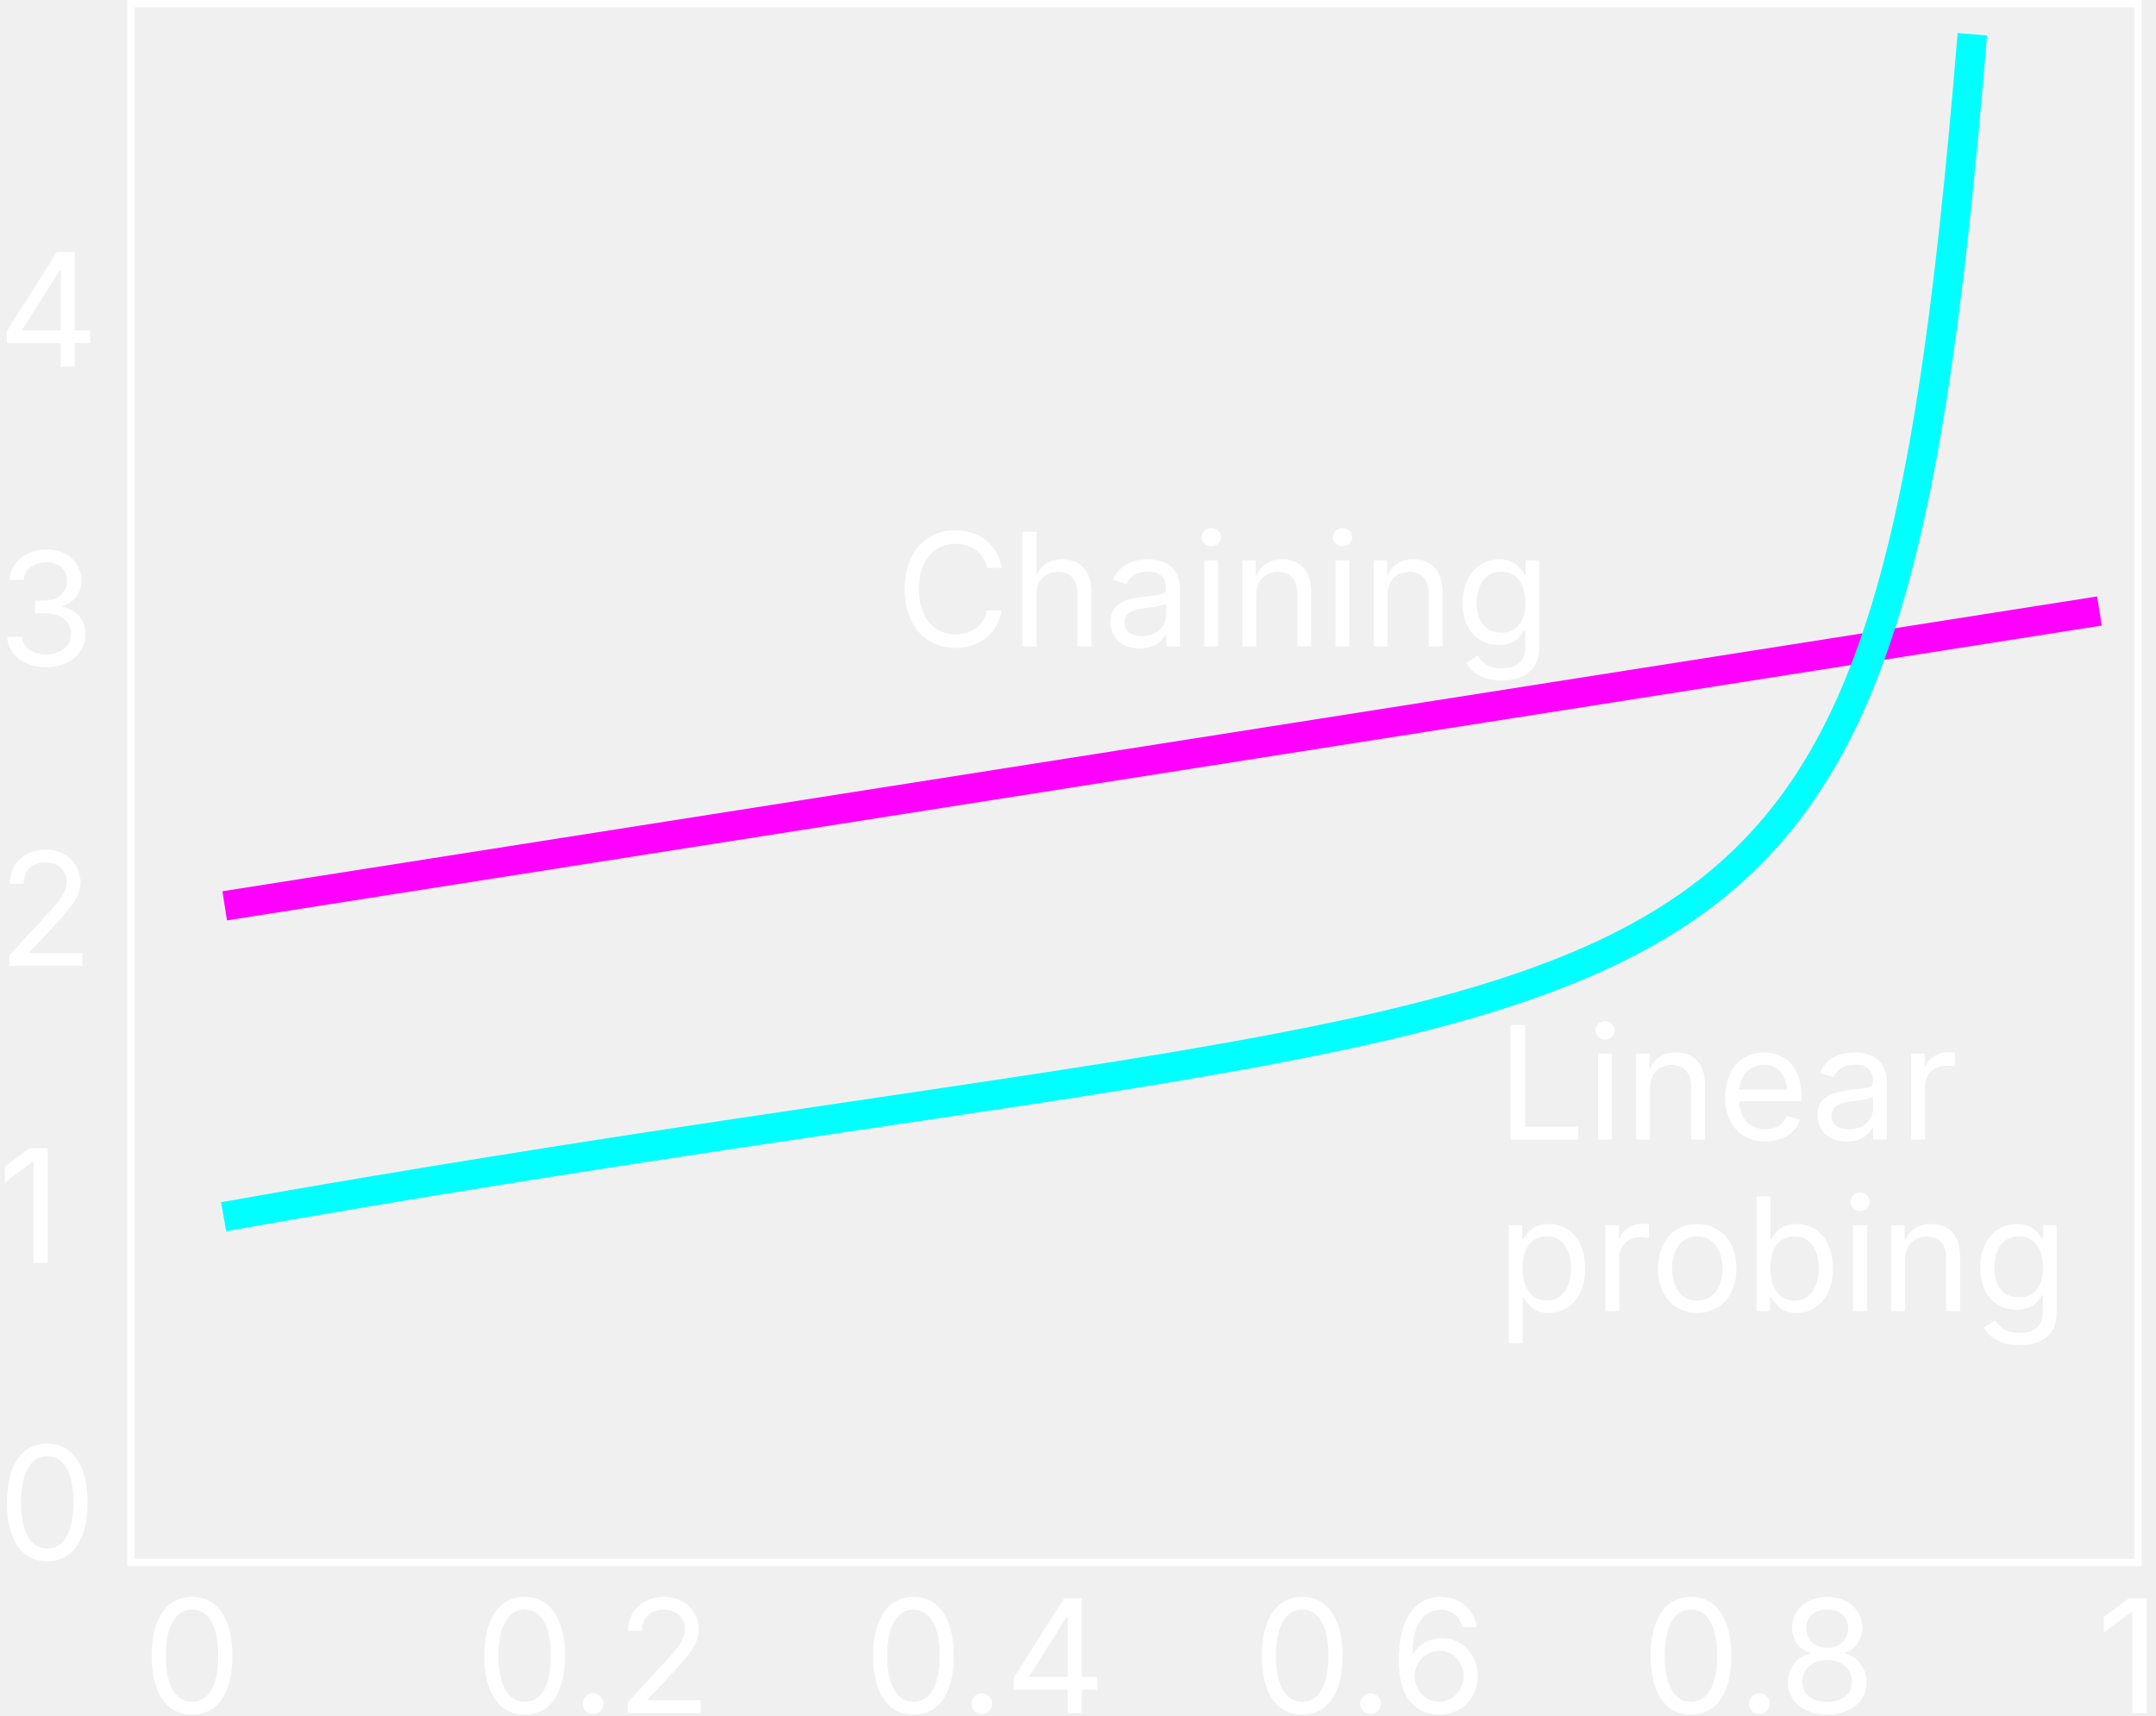
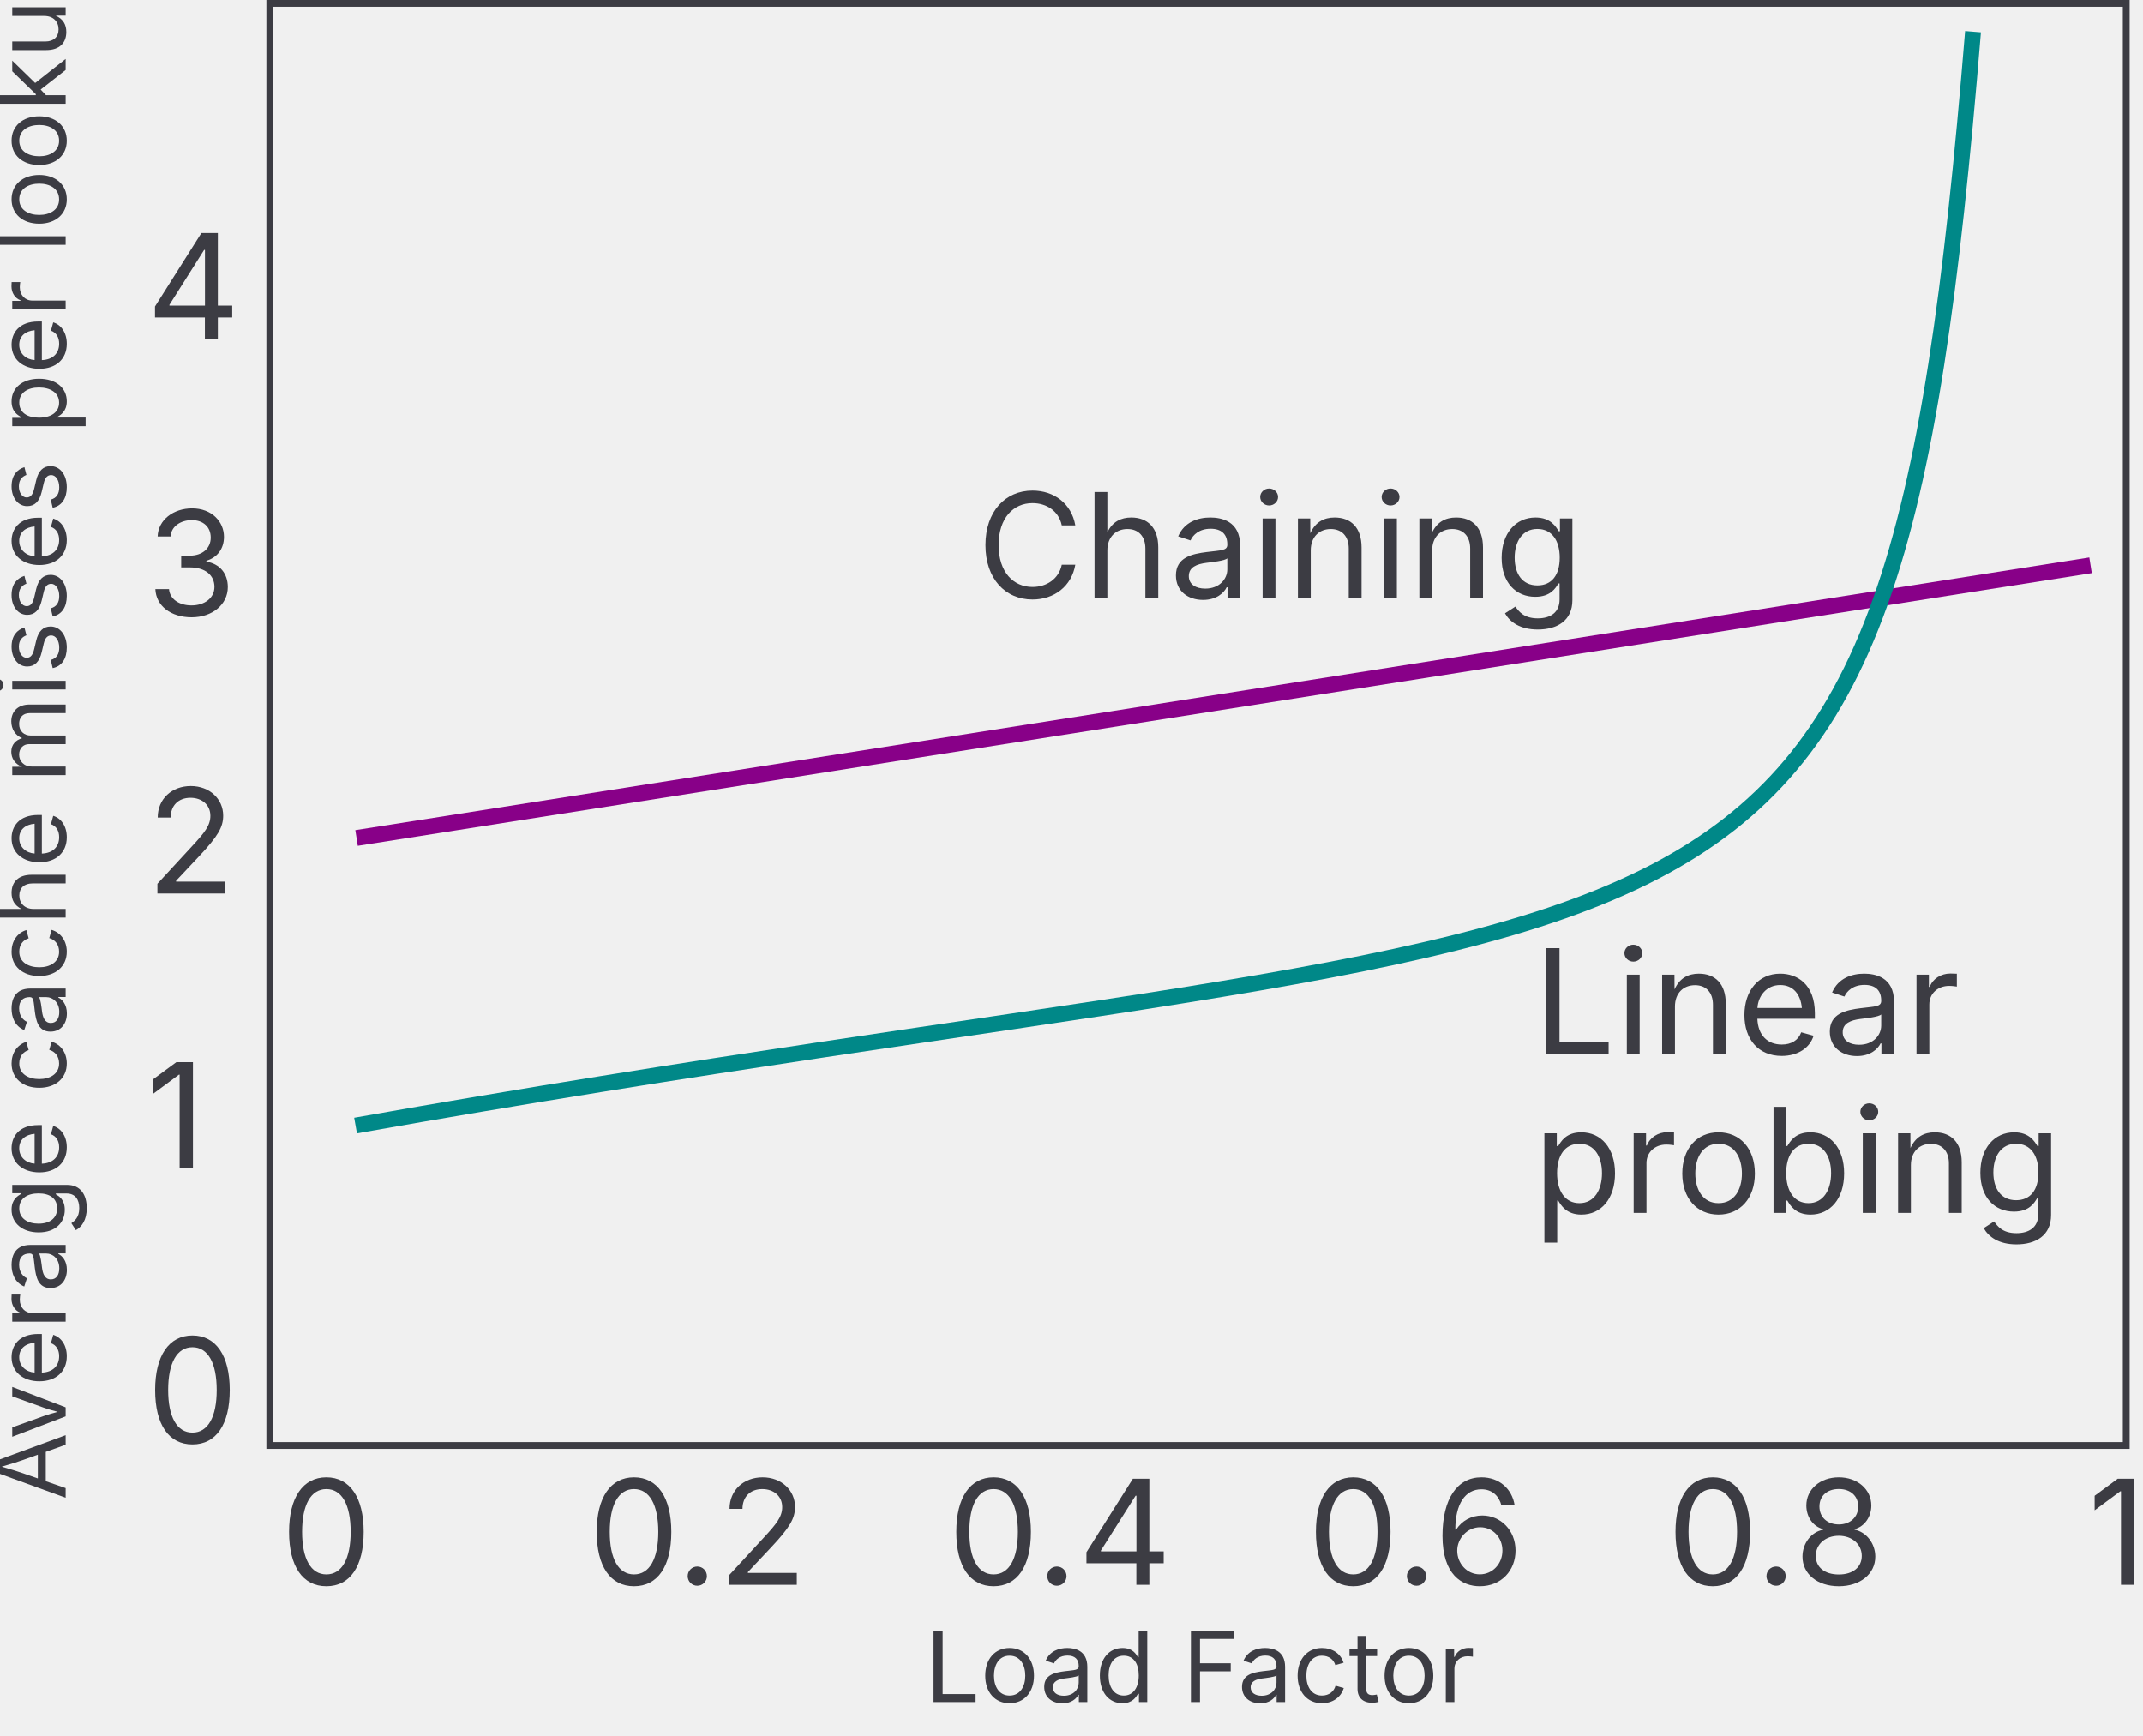
- <svg xmlns="http://www.w3.org/2000/svg" width="2010.909" height="1599.947" xml:space="preserve" overflow="hidden" version="1.1" id="svg45103">
+ <svg xmlns="http://www.w3.org/2000/svg" width="2161" height="1750" viewBox="-150 0 2161 1750" xml:space="preserve" overflow="hidden" version="1.1" id="svg45103">
  <style>
      .themed-fill {
-         fill: white;
+         fill: rgb(60, 60, 67);
      }
      .themed-stroke {
-         stroke: white;
+         stroke: rgb(60, 60, 67);
      }
      .stroke-secondary {
-         stroke: #00ffff;
+         stroke: #008888;
      }
      .stroke-tertiary {
-         stroke: #ff00ff;
+         stroke: #880088;
      }
      .curve {
-         stroke-width: 27.5;
+         stroke-width: 16;
      }
      text {
        font-family: "Inter", ui-sans-serif, system-ui, sans-serif;
+         fill: rgb(60, 60, 67);
      }
    </style>
  <rect x="122.088" y="3.438" width="1872" height="1454" class="themed-stroke" stroke-width="6.875" stroke-miterlimit="8" fill="none" id="rect45065" />
  <g transform="translate(-664.4119,-240.0625)" id="g45101">
    <path d="M 0,0 1748.54,275" class="curve stroke-tertiary" stroke-miterlimit="8" fill="none" fill-rule="evenodd" transform="matrix(1,0,0,-1,874,1085)" id="path45089" />
    <path d="M 873,1375 C 2273.52,1126.26 2418.99,1310.48 2504,272" class="curve stroke-secondary" stroke-miterlimit="8" fill="none" fill-rule="evenodd" id="path45091" />
  </g>
+   <text transform="translate(-60, 726) rotate(-90)" text-anchor="middle" dominant-baseline="text-bottom" style="font-size: 74pt;">Average cache misses per lookup</text>
+   <text transform="translate(1060.089, 1740)" text-anchor="middle" dominant-baseline="text-bottom" style="font-size: 74pt;">Load Factor</text>
  <text class="themed-fill" font-weight="400" font-size="147px" x="835" y="603" id="text45099">Chaining</text>
  <text class="themed-fill" font-weight="400" font-size="147px" id="textLinearProbing">
    <tspan x="1396" y="1063" id="tspan45093">Linear</tspan>
    <tspan x="1396" y="1223" id="tspan45095">probing</tspan>
  </text>
  <text class="themed-fill" font-weight="400" font-size="147px" transform="translate(-2.297,341.938)" id="text45087">4</text>
  <text class="themed-fill" font-weight="400" font-size="147px" transform="translate(-2.297,341.938)" id="text45087">
    <tspan font-size="147px" x="0" y="279" id="tspan45067">3</tspan>
    <tspan font-size="147px" x="0" y="559" id="tspan45069">2</tspan>
    <tspan font-size="147px" x="0" y="836" id="tspan45071">1</tspan>
    <tspan font-size="147px" x="0" y="1113" id="tspan45073">0</tspan>
    <tspan font-size="147px" x="135.072" y="1256" id="tspan45075">0</tspan>
    <tspan font-size="147px" x="445.302" y="1256" id="tspan45077">0.2</tspan>
    <tspan font-size="147px" x="807.897" y="1256" id="tspan45079">0.4</tspan>
    <tspan font-size="147px" x="1170.49" y="1256" id="tspan45081">0.6</tspan>
    <tspan font-size="147px" x="1533.09" y="1256" id="tspan45083">0.8</tspan>
    <tspan font-size="147px" x="1957.65" y="1256" id="tspan45085">1</tspan>
  </text>
</svg>
